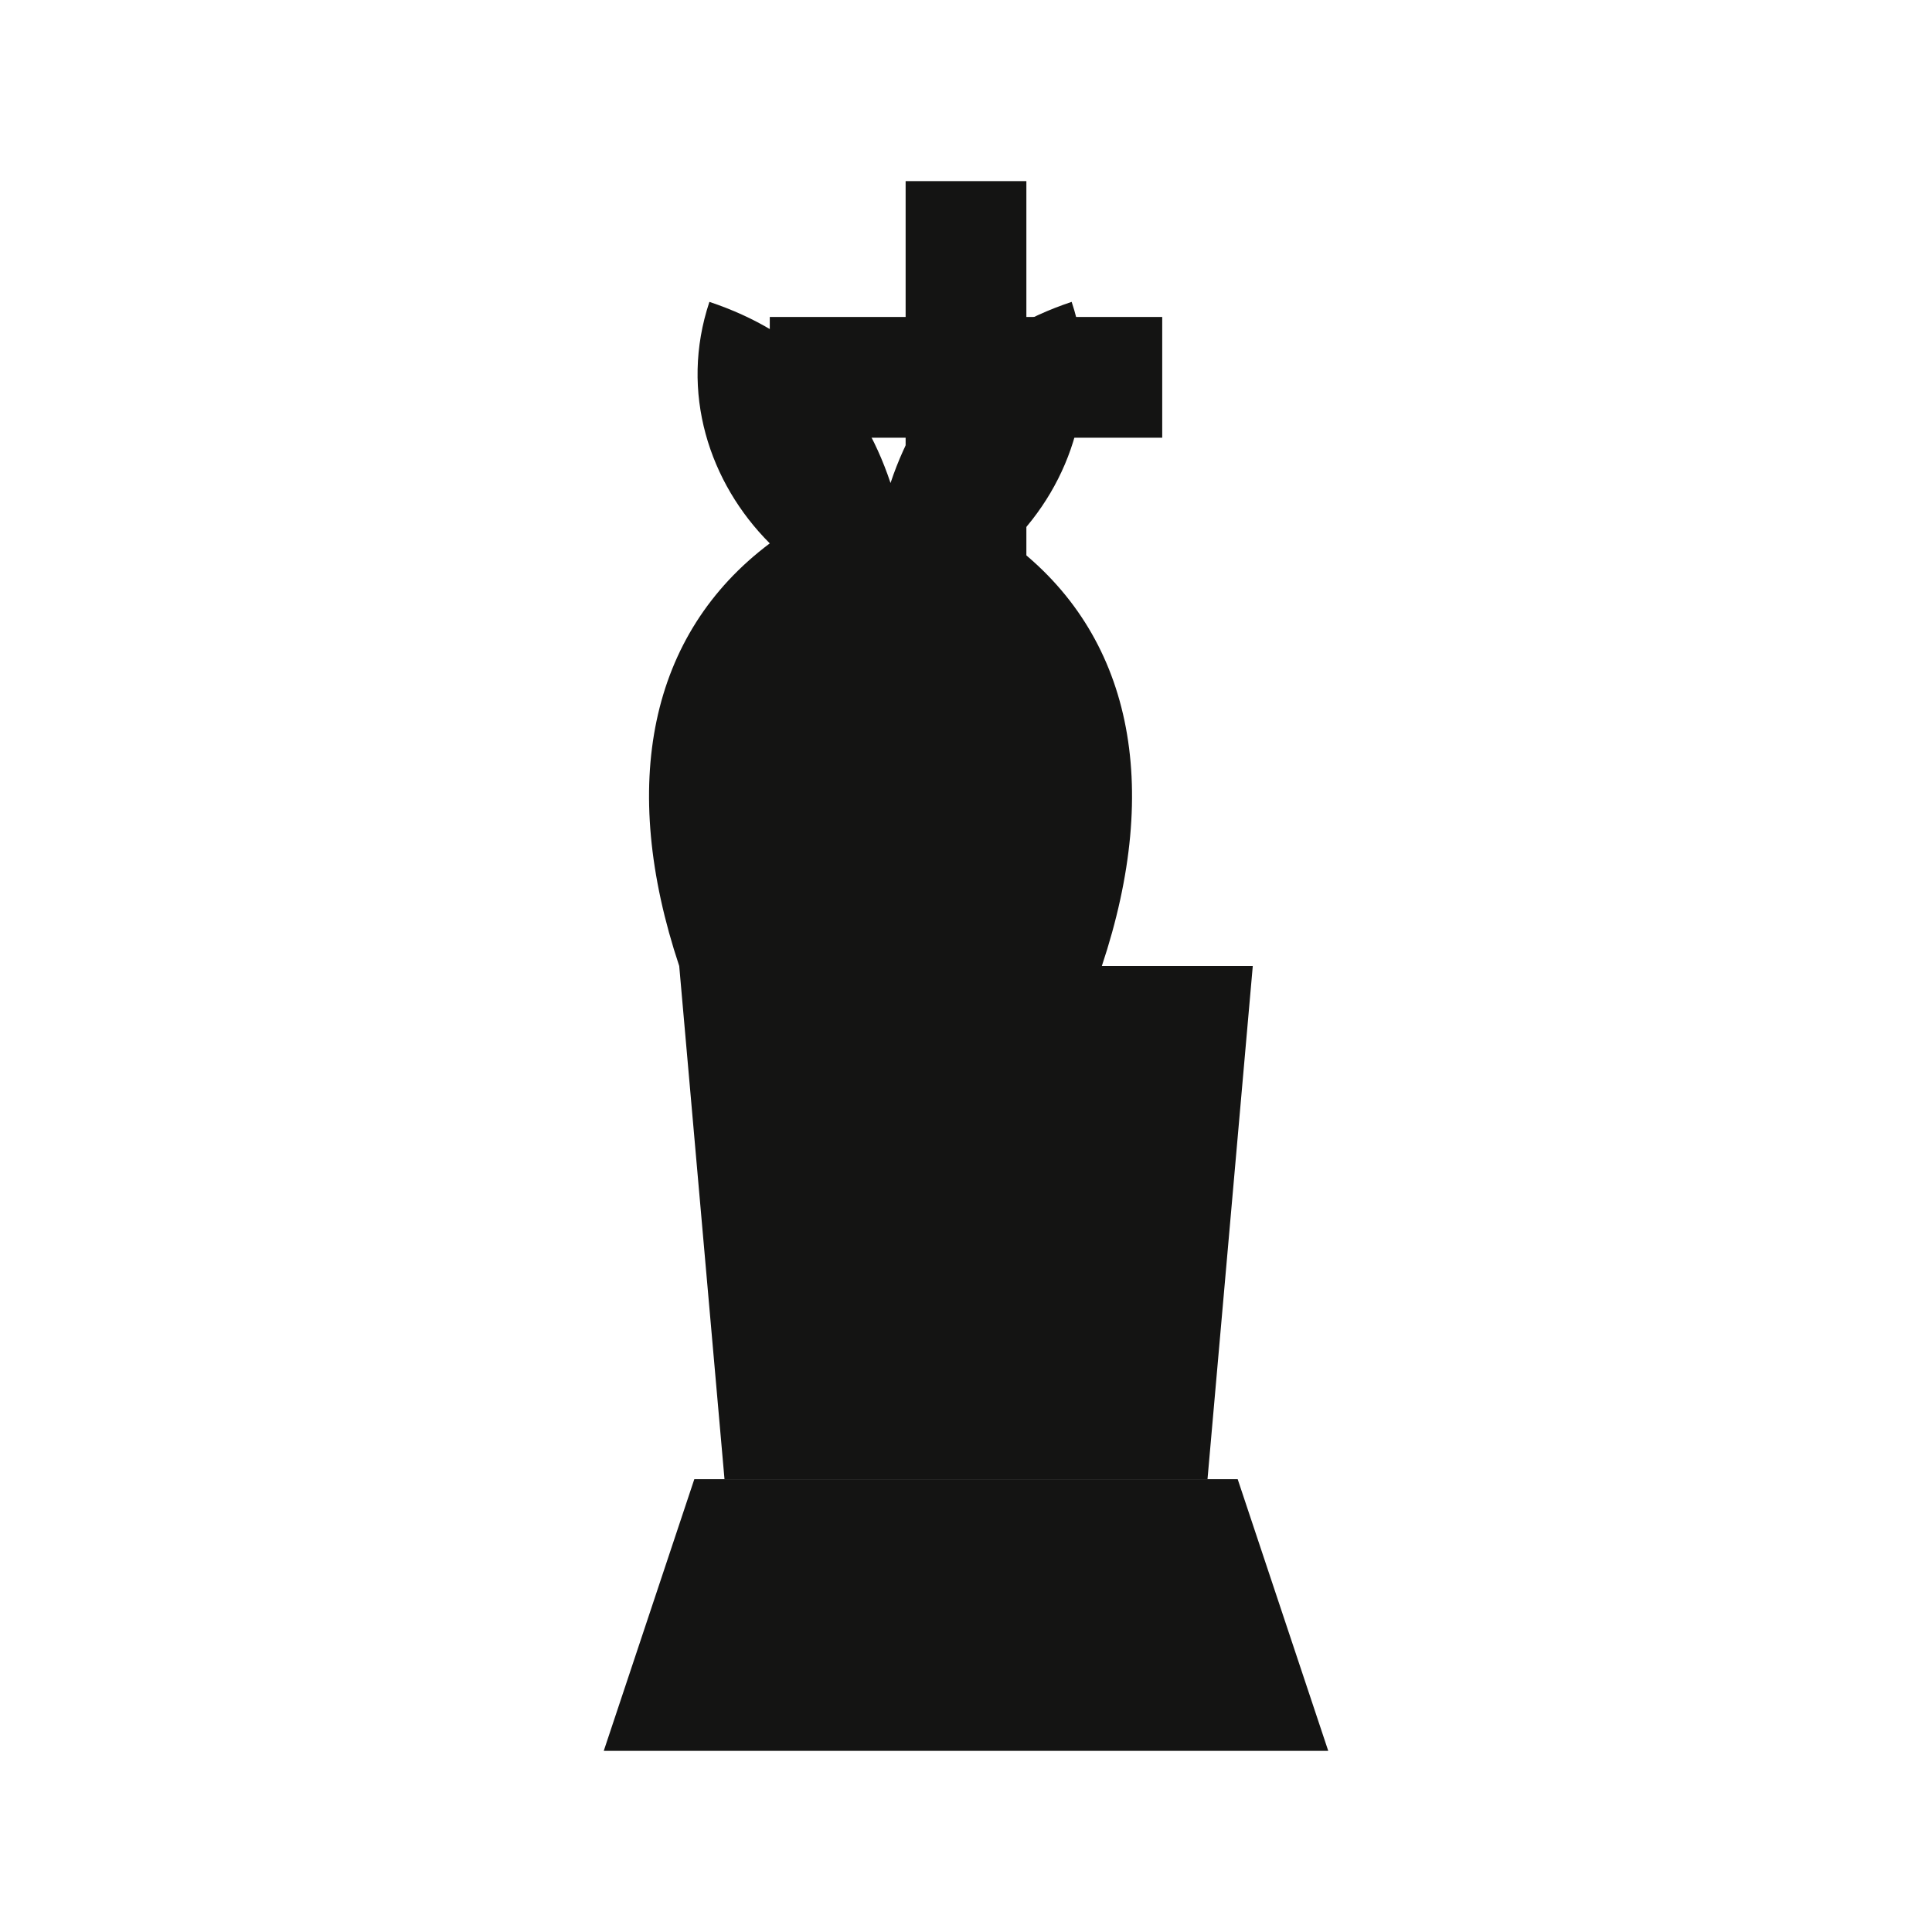
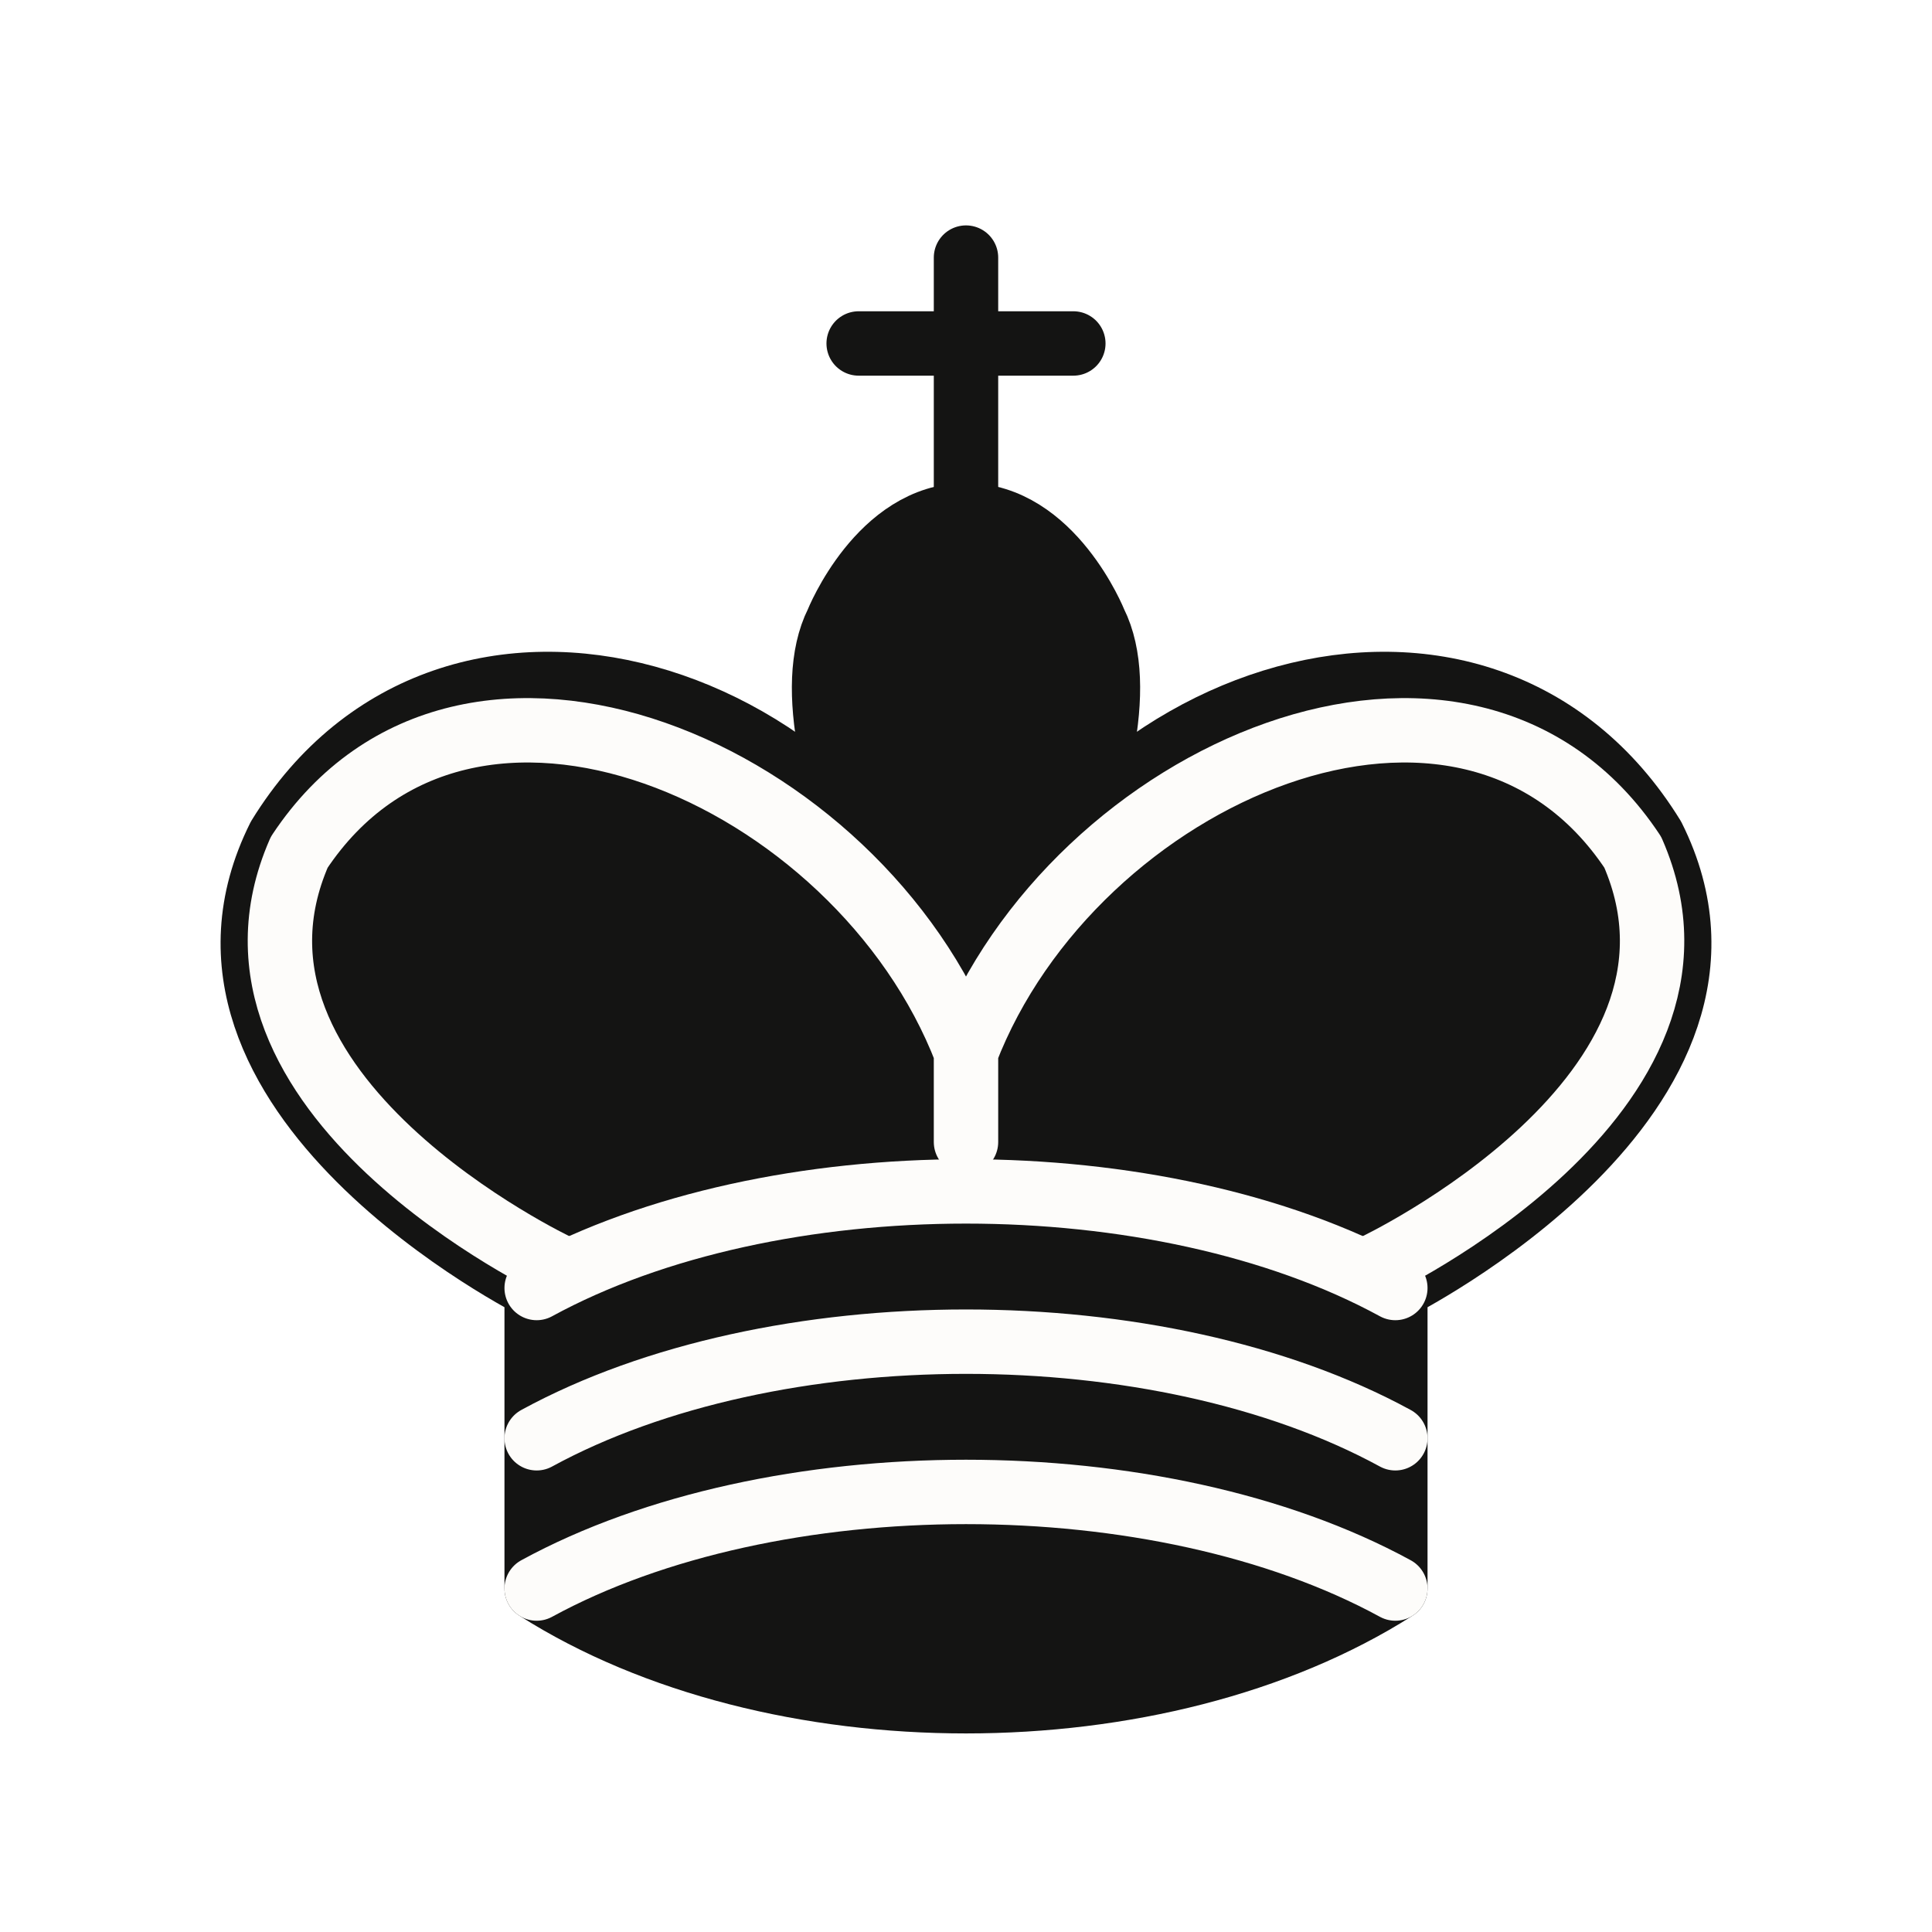
- <svg xmlns="http://www.w3.org/2000/svg" viewBox="0 0 64 64">
-   <path d="M20 58h24l-3-9H23z" fill="#141413" />
-   <path d="M24 49l-1.5-17h19L40 49z" fill="#141413" />
-   <path d="M22.5 32c-2-6-1-11 3-14-2-2-3-5-2-8 3 1 5 3 6 6 1-3 3-5 6-6 1 3 0 6-2 8 4 3 5 8 3 14z" fill="#141413" />
-   <path d="M30 6h4v13h-4z" fill="#141413" />
-   <path d="M25.5 10.5h13v4h-13z" fill="#141413" />
+ <svg xmlns="http://www.w3.org/2000/svg" viewBox="0 0 45 45">
+   <g style="fill:none; fill-opacity:1; fill-rule:evenodd; stroke:#141413; stroke-width:1.5; stroke-linecap:round;stroke-linejoin:round;stroke-miterlimit:4; stroke-dasharray:none; stroke-opacity:1;">
+     <path d="M 22.5,11.63 L 22.5,6" style="fill:none; stroke:#141413; stroke-linejoin:miter;" id="path6570" />
+     <path d="M 22.5,25 C 22.5,25 27,17.5 25.5,14.5 C 25.5,14.5 24.5,12 22.5,12 C 20.5,12 19.5,14.5 19.5,14.5 C 18,17.5 22.5,25 22.5,25" style="fill:#141413;fill-opacity:1; stroke-linecap:butt; stroke-linejoin:miter;" />
+     <path d="M 12.5,37 C 18,40.5 27,40.5 32.5,37 L 32.5,30 C 32.5,30 41.5,25.5 38.5,19.5 C 34.5,13 25,16 22.5,23.5 L 22.5,27 L 22.5,23.5 C 20,16 10.5,13 6.5,19.5 C 3.5,25.5 12.5,30 12.5,30 L 12.5,37" style="fill:#141413; stroke:#141413;" />
+     <path d="M 20,8 L 25,8" style="fill:none; stroke:#141413; stroke-linejoin:miter;" />
+     <path d="M 32,29.5 C 32,29.5 40.5,25.5 38.03,19.85 C 34.15,14 25,18 22.5,24.5 L 22.5,26.6 L 22.5,24.5 C 20,18 10.85,14 6.97,19.85 C 4.5,25.5 13,29.5 13,29.5" style="fill:none; stroke:#fdfcfa;" />
+     <path d="M 12.5,30 C 18,27 27,27 32.5,30 M 12.5,33.5 C 18,30.5 27,30.5 32.5,33.5 M 12.5,37 C 18,34 27,34 32.5,37" style="fill:none; stroke:#fdfcfa;" />
+   </g>
</svg>
